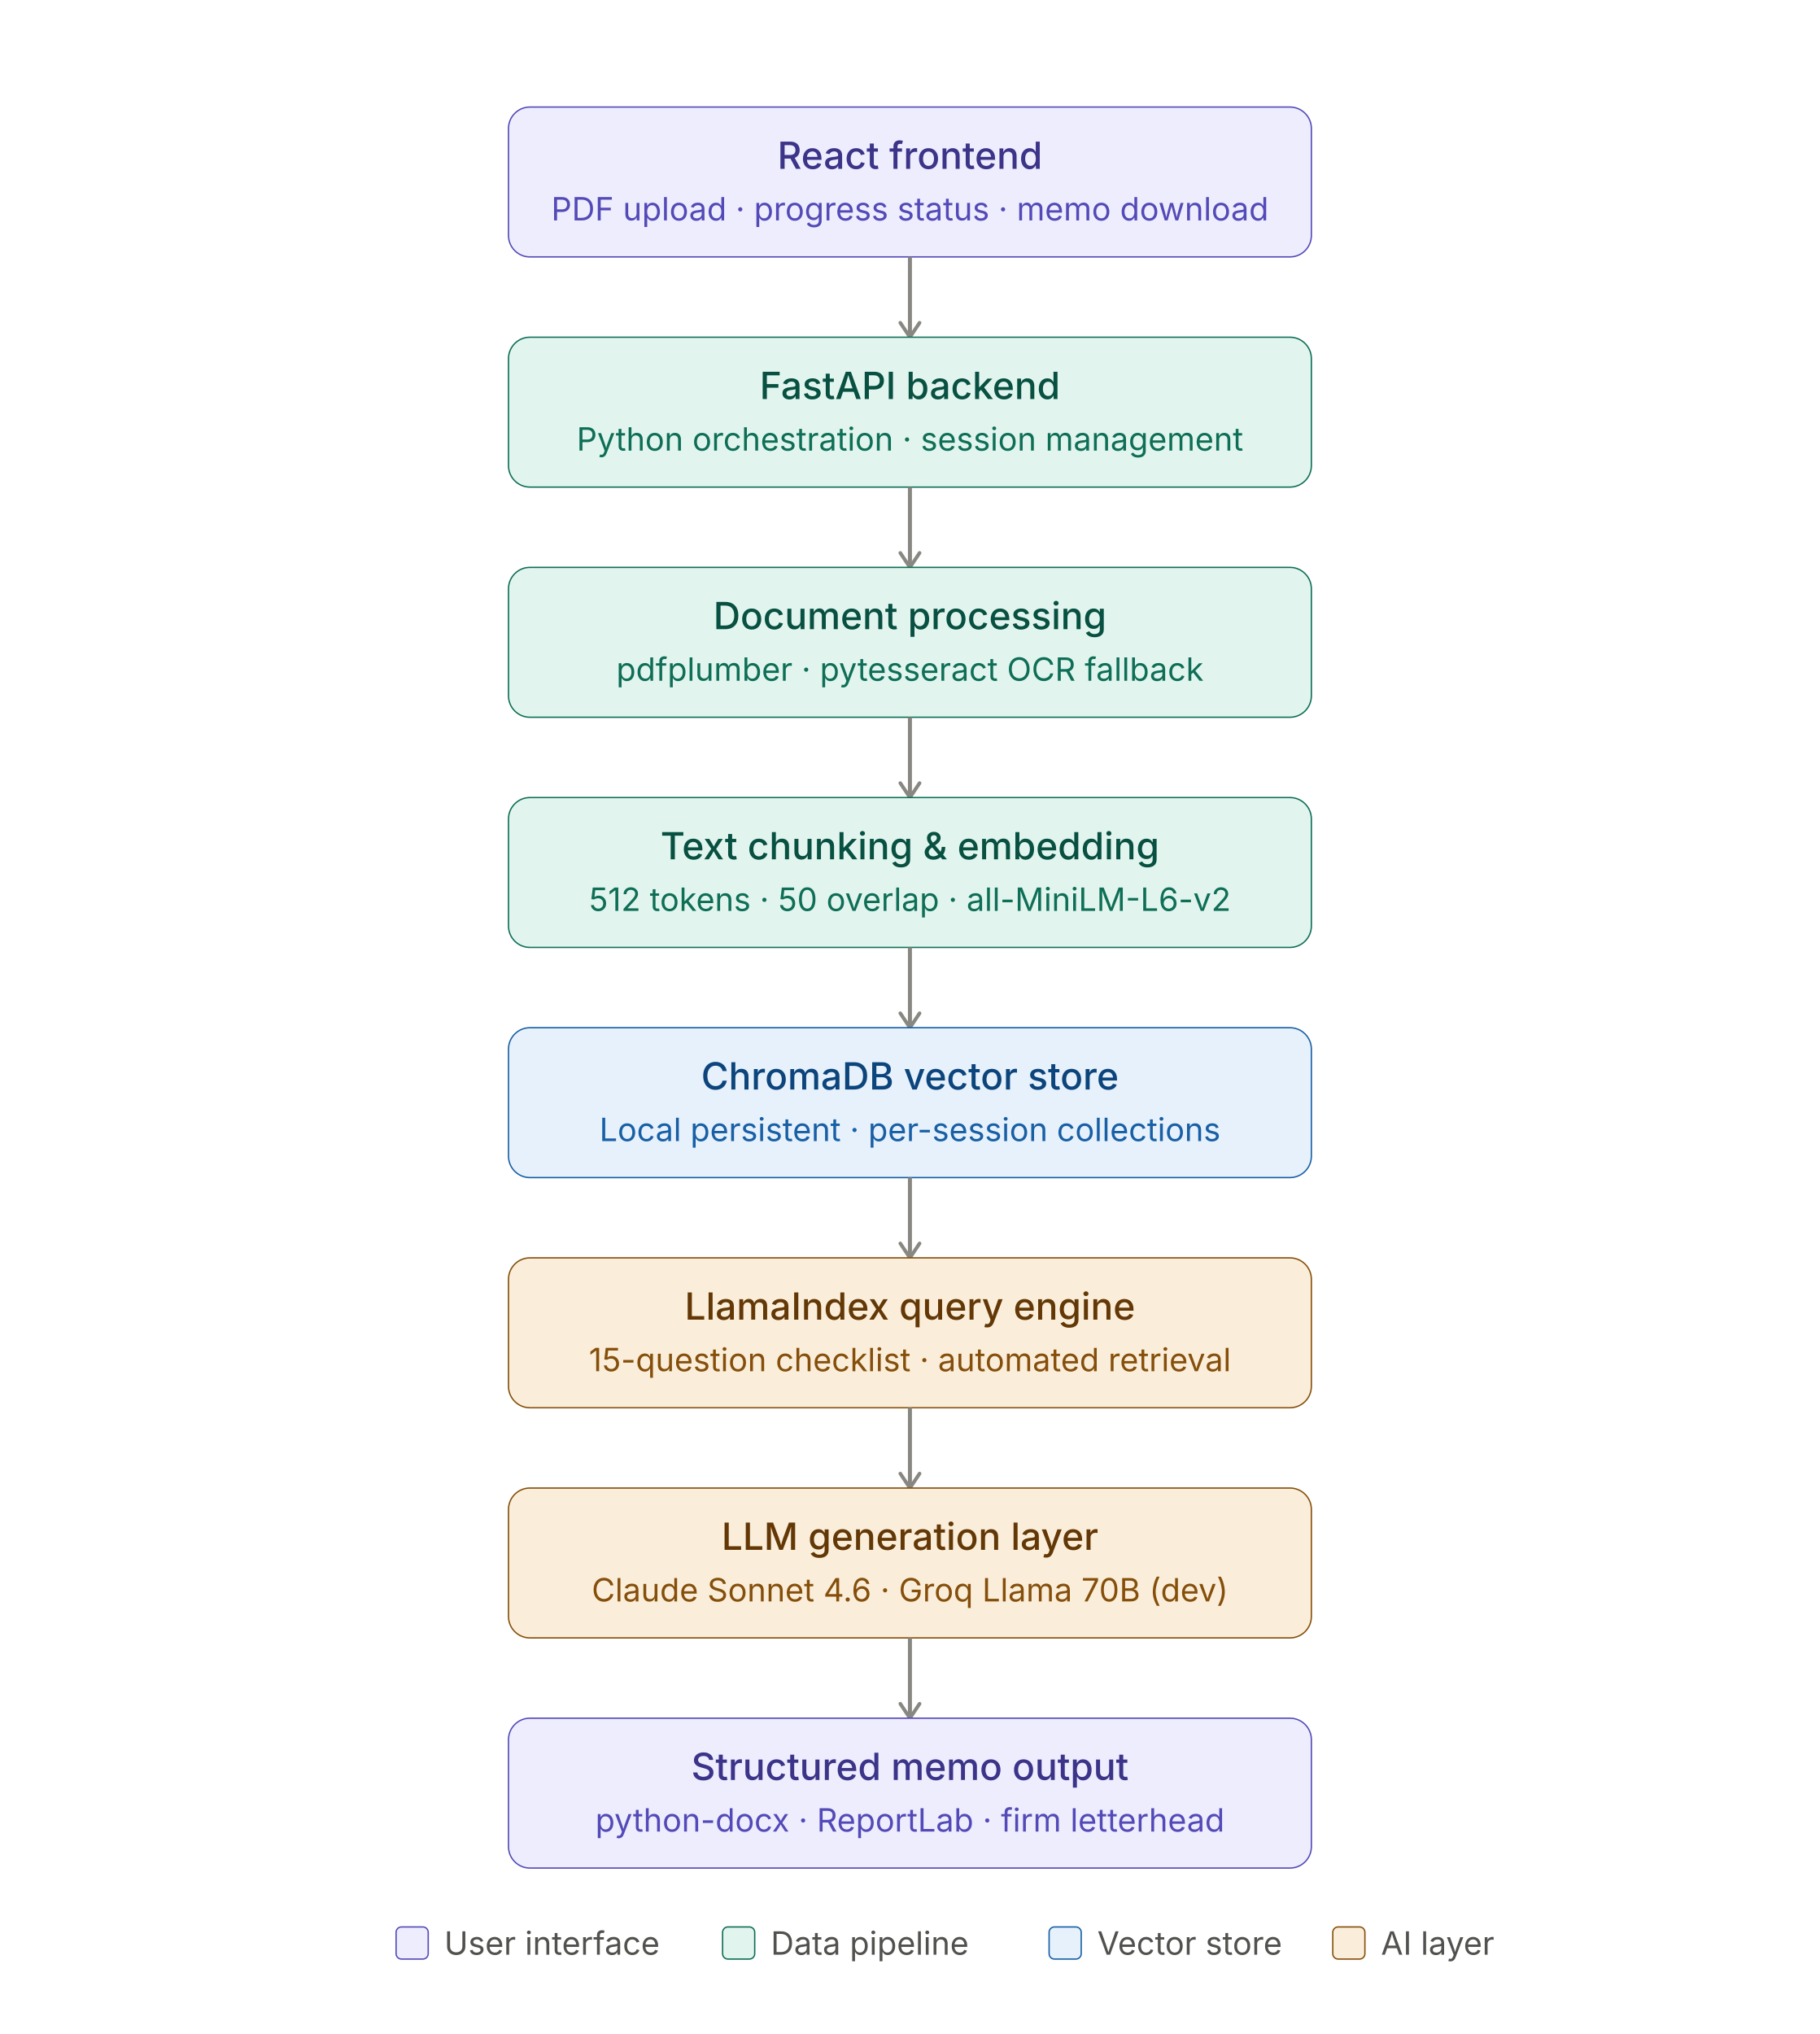
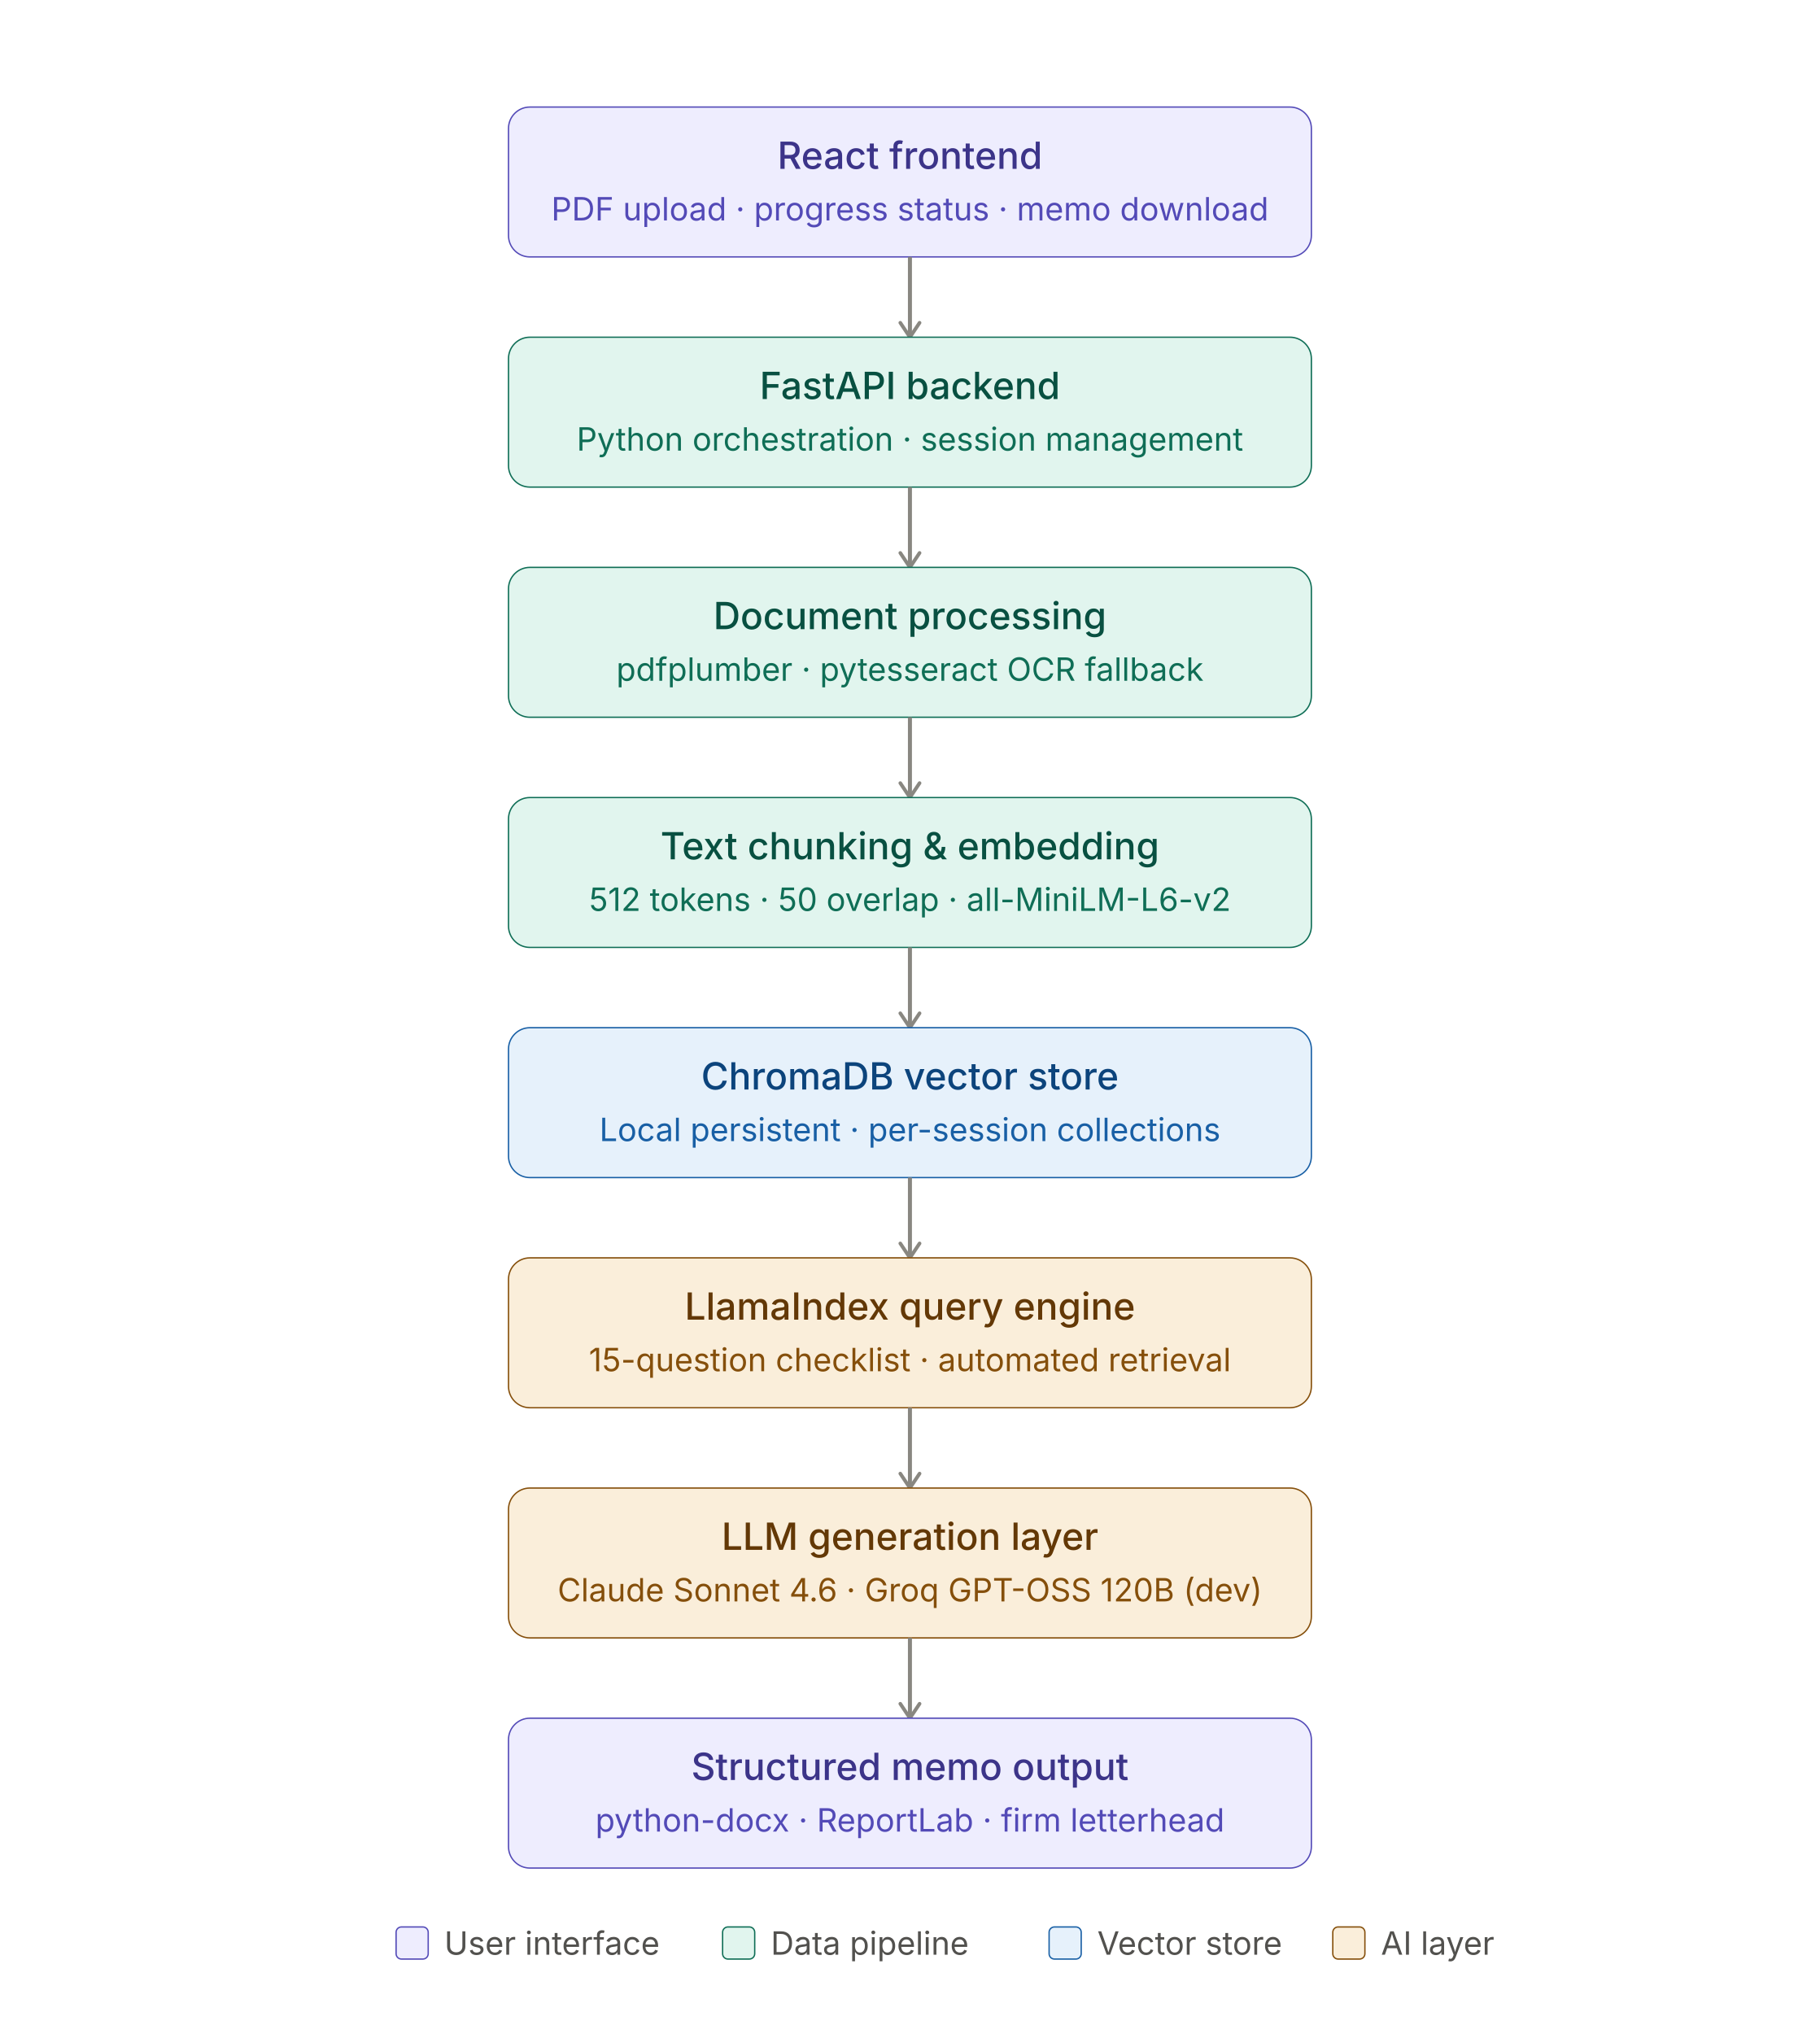
<svg xmlns="http://www.w3.org/2000/svg" width="100%" viewBox="0 0 680 760" role="img" style="">
  <defs>
    <marker id="arrow" viewBox="0 0 10 10" refX="8" refY="5" markerWidth="6" markerHeight="6" orient="auto-start-reverse">
      <path d="M2 1L8 5L2 9" fill="none" stroke="context-stroke" stroke-width="1.5" stroke-linecap="round" stroke-linejoin="round" />
    </marker>
  </defs>
  <g style="fill:rgb(0, 0, 0);stroke:none;color:rgb(11, 11, 11);stroke-width:1px;stroke-linecap:butt;stroke-linejoin:miter;opacity:1;font-family:&quot;Anthropic Sans&quot;, -apple-system, BlinkMacSystemFont, &quot;Segoe UI&quot;, sans-serif;font-size:16px;font-weight:400;text-anchor:start;dominant-baseline:auto">
    <rect x="190" y="40" width="300" height="56" rx="8" stroke-width="0.5" style="fill:rgb(238, 237, 254);stroke:rgb(83, 74, 183);color:rgb(11, 11, 11);stroke-width:0.5px;stroke-linecap:butt;stroke-linejoin:miter;opacity:1;font-family:&quot;Anthropic Sans&quot;, -apple-system, BlinkMacSystemFont, &quot;Segoe UI&quot;, sans-serif;font-size:16px;font-weight:400;text-anchor:start;dominant-baseline:auto" />
    <text x="340" y="58" text-anchor="middle" dominant-baseline="central" style="fill:rgb(60, 52, 137);stroke:none;color:rgb(11, 11, 11);stroke-width:1px;stroke-linecap:butt;stroke-linejoin:miter;opacity:1;font-family:&quot;Anthropic Sans&quot;, -apple-system, BlinkMacSystemFont, &quot;Segoe UI&quot;, sans-serif;font-size:14px;font-weight:500;text-anchor:middle;dominant-baseline:central">React frontend</text>
    <text x="340" y="78" text-anchor="middle" dominant-baseline="central" style="fill:rgb(83, 74, 183);stroke:none;color:rgb(11, 11, 11);stroke-width:1px;stroke-linecap:butt;stroke-linejoin:miter;opacity:1;font-family:&quot;Anthropic Sans&quot;, -apple-system, BlinkMacSystemFont, &quot;Segoe UI&quot;, sans-serif;font-size:12px;font-weight:400;text-anchor:middle;dominant-baseline:central">PDF upload · progress status · memo download</text>
  </g>
  <line x1="340" y1="96" x2="340" y2="126" marker-end="url(#arrow)" style="fill:none;stroke:rgb(137, 135, 129);color:rgb(11, 11, 11);stroke-width:1.5px;stroke-linecap:butt;stroke-linejoin:miter;opacity:1;font-family:&quot;Anthropic Sans&quot;, -apple-system, BlinkMacSystemFont, &quot;Segoe UI&quot;, sans-serif;font-size:16px;font-weight:400;text-anchor:start;dominant-baseline:auto" />
  <g style="fill:rgb(0, 0, 0);stroke:none;color:rgb(11, 11, 11);stroke-width:1px;stroke-linecap:butt;stroke-linejoin:miter;opacity:1;font-family:&quot;Anthropic Sans&quot;, -apple-system, BlinkMacSystemFont, &quot;Segoe UI&quot;, sans-serif;font-size:16px;font-weight:400;text-anchor:start;dominant-baseline:auto">
    <rect x="190" y="126" width="300" height="56" rx="8" stroke-width="0.5" style="fill:rgb(225, 245, 238);stroke:rgb(15, 110, 86);color:rgb(11, 11, 11);stroke-width:0.5px;stroke-linecap:butt;stroke-linejoin:miter;opacity:1;font-family:&quot;Anthropic Sans&quot;, -apple-system, BlinkMacSystemFont, &quot;Segoe UI&quot;, sans-serif;font-size:16px;font-weight:400;text-anchor:start;dominant-baseline:auto" />
    <text x="340" y="144" text-anchor="middle" dominant-baseline="central" style="fill:rgb(8, 80, 65);stroke:none;color:rgb(11, 11, 11);stroke-width:1px;stroke-linecap:butt;stroke-linejoin:miter;opacity:1;font-family:&quot;Anthropic Sans&quot;, -apple-system, BlinkMacSystemFont, &quot;Segoe UI&quot;, sans-serif;font-size:14px;font-weight:500;text-anchor:middle;dominant-baseline:central">FastAPI backend</text>
    <text x="340" y="164" text-anchor="middle" dominant-baseline="central" style="fill:rgb(15, 110, 86);stroke:none;color:rgb(11, 11, 11);stroke-width:1px;stroke-linecap:butt;stroke-linejoin:miter;opacity:1;font-family:&quot;Anthropic Sans&quot;, -apple-system, BlinkMacSystemFont, &quot;Segoe UI&quot;, sans-serif;font-size:12px;font-weight:400;text-anchor:middle;dominant-baseline:central">Python orchestration · session management</text>
  </g>
  <line x1="340" y1="182" x2="340" y2="212" marker-end="url(#arrow)" style="fill:none;stroke:rgb(137, 135, 129);color:rgb(11, 11, 11);stroke-width:1.5px;stroke-linecap:butt;stroke-linejoin:miter;opacity:1;font-family:&quot;Anthropic Sans&quot;, -apple-system, BlinkMacSystemFont, &quot;Segoe UI&quot;, sans-serif;font-size:16px;font-weight:400;text-anchor:start;dominant-baseline:auto" />
  <g style="fill:rgb(0, 0, 0);stroke:none;color:rgb(11, 11, 11);stroke-width:1px;stroke-linecap:butt;stroke-linejoin:miter;opacity:1;font-family:&quot;Anthropic Sans&quot;, -apple-system, BlinkMacSystemFont, &quot;Segoe UI&quot;, sans-serif;font-size:16px;font-weight:400;text-anchor:start;dominant-baseline:auto">
    <rect x="190" y="212" width="300" height="56" rx="8" stroke-width="0.5" style="fill:rgb(225, 245, 238);stroke:rgb(15, 110, 86);color:rgb(11, 11, 11);stroke-width:0.5px;stroke-linecap:butt;stroke-linejoin:miter;opacity:1;font-family:&quot;Anthropic Sans&quot;, -apple-system, BlinkMacSystemFont, &quot;Segoe UI&quot;, sans-serif;font-size:16px;font-weight:400;text-anchor:start;dominant-baseline:auto" />
    <text x="340" y="230" text-anchor="middle" dominant-baseline="central" style="fill:rgb(8, 80, 65);stroke:none;color:rgb(11, 11, 11);stroke-width:1px;stroke-linecap:butt;stroke-linejoin:miter;opacity:1;font-family:&quot;Anthropic Sans&quot;, -apple-system, BlinkMacSystemFont, &quot;Segoe UI&quot;, sans-serif;font-size:14px;font-weight:500;text-anchor:middle;dominant-baseline:central">Document processing</text>
    <text x="340" y="250" text-anchor="middle" dominant-baseline="central" style="fill:rgb(15, 110, 86);stroke:none;color:rgb(11, 11, 11);stroke-width:1px;stroke-linecap:butt;stroke-linejoin:miter;opacity:1;font-family:&quot;Anthropic Sans&quot;, -apple-system, BlinkMacSystemFont, &quot;Segoe UI&quot;, sans-serif;font-size:12px;font-weight:400;text-anchor:middle;dominant-baseline:central">pdfplumber · pytesseract OCR fallback</text>
  </g>
  <line x1="340" y1="268" x2="340" y2="298" marker-end="url(#arrow)" style="fill:none;stroke:rgb(137, 135, 129);color:rgb(11, 11, 11);stroke-width:1.5px;stroke-linecap:butt;stroke-linejoin:miter;opacity:1;font-family:&quot;Anthropic Sans&quot;, -apple-system, BlinkMacSystemFont, &quot;Segoe UI&quot;, sans-serif;font-size:16px;font-weight:400;text-anchor:start;dominant-baseline:auto" />
  <g style="fill:rgb(0, 0, 0);stroke:none;color:rgb(11, 11, 11);stroke-width:1px;stroke-linecap:butt;stroke-linejoin:miter;opacity:1;font-family:&quot;Anthropic Sans&quot;, -apple-system, BlinkMacSystemFont, &quot;Segoe UI&quot;, sans-serif;font-size:16px;font-weight:400;text-anchor:start;dominant-baseline:auto">
    <rect x="190" y="298" width="300" height="56" rx="8" stroke-width="0.5" style="fill:rgb(225, 245, 238);stroke:rgb(15, 110, 86);color:rgb(11, 11, 11);stroke-width:0.5px;stroke-linecap:butt;stroke-linejoin:miter;opacity:1;font-family:&quot;Anthropic Sans&quot;, -apple-system, BlinkMacSystemFont, &quot;Segoe UI&quot;, sans-serif;font-size:16px;font-weight:400;text-anchor:start;dominant-baseline:auto" />
    <text x="340" y="316" text-anchor="middle" dominant-baseline="central" style="fill:rgb(8, 80, 65);stroke:none;color:rgb(11, 11, 11);stroke-width:1px;stroke-linecap:butt;stroke-linejoin:miter;opacity:1;font-family:&quot;Anthropic Sans&quot;, -apple-system, BlinkMacSystemFont, &quot;Segoe UI&quot;, sans-serif;font-size:14px;font-weight:500;text-anchor:middle;dominant-baseline:central">Text chunking &amp; embedding</text>
    <text x="340" y="336" text-anchor="middle" dominant-baseline="central" style="fill:rgb(15, 110, 86);stroke:none;color:rgb(11, 11, 11);stroke-width:1px;stroke-linecap:butt;stroke-linejoin:miter;opacity:1;font-family:&quot;Anthropic Sans&quot;, -apple-system, BlinkMacSystemFont, &quot;Segoe UI&quot;, sans-serif;font-size:12px;font-weight:400;text-anchor:middle;dominant-baseline:central">512 tokens · 50 overlap · all-MiniLM-L6-v2</text>
  </g>
  <line x1="340" y1="354" x2="340" y2="384" marker-end="url(#arrow)" style="fill:none;stroke:rgb(137, 135, 129);color:rgb(11, 11, 11);stroke-width:1.5px;stroke-linecap:butt;stroke-linejoin:miter;opacity:1;font-family:&quot;Anthropic Sans&quot;, -apple-system, BlinkMacSystemFont, &quot;Segoe UI&quot;, sans-serif;font-size:16px;font-weight:400;text-anchor:start;dominant-baseline:auto" />
  <g style="fill:rgb(0, 0, 0);stroke:none;color:rgb(11, 11, 11);stroke-width:1px;stroke-linecap:butt;stroke-linejoin:miter;opacity:1;font-family:&quot;Anthropic Sans&quot;, -apple-system, BlinkMacSystemFont, &quot;Segoe UI&quot;, sans-serif;font-size:16px;font-weight:400;text-anchor:start;dominant-baseline:auto">
    <rect x="190" y="384" width="300" height="56" rx="8" stroke-width="0.5" style="fill:rgb(230, 241, 251);stroke:rgb(24, 95, 165);color:rgb(11, 11, 11);stroke-width:0.5px;stroke-linecap:butt;stroke-linejoin:miter;opacity:1;font-family:&quot;Anthropic Sans&quot;, -apple-system, BlinkMacSystemFont, &quot;Segoe UI&quot;, sans-serif;font-size:16px;font-weight:400;text-anchor:start;dominant-baseline:auto" />
    <text x="340" y="402" text-anchor="middle" dominant-baseline="central" style="fill:rgb(12, 68, 124);stroke:none;color:rgb(11, 11, 11);stroke-width:1px;stroke-linecap:butt;stroke-linejoin:miter;opacity:1;font-family:&quot;Anthropic Sans&quot;, -apple-system, BlinkMacSystemFont, &quot;Segoe UI&quot;, sans-serif;font-size:14px;font-weight:500;text-anchor:middle;dominant-baseline:central">ChromaDB vector store</text>
    <text x="340" y="422" text-anchor="middle" dominant-baseline="central" style="fill:rgb(24, 95, 165);stroke:none;color:rgb(11, 11, 11);stroke-width:1px;stroke-linecap:butt;stroke-linejoin:miter;opacity:1;font-family:&quot;Anthropic Sans&quot;, -apple-system, BlinkMacSystemFont, &quot;Segoe UI&quot;, sans-serif;font-size:12px;font-weight:400;text-anchor:middle;dominant-baseline:central">Local persistent · per-session collections</text>
  </g>
  <line x1="340" y1="440" x2="340" y2="470" marker-end="url(#arrow)" style="fill:none;stroke:rgb(137, 135, 129);color:rgb(11, 11, 11);stroke-width:1.5px;stroke-linecap:butt;stroke-linejoin:miter;opacity:1;font-family:&quot;Anthropic Sans&quot;, -apple-system, BlinkMacSystemFont, &quot;Segoe UI&quot;, sans-serif;font-size:16px;font-weight:400;text-anchor:start;dominant-baseline:auto" />
  <g style="fill:rgb(0, 0, 0);stroke:none;color:rgb(11, 11, 11);stroke-width:1px;stroke-linecap:butt;stroke-linejoin:miter;opacity:1;font-family:&quot;Anthropic Sans&quot;, -apple-system, BlinkMacSystemFont, &quot;Segoe UI&quot;, sans-serif;font-size:16px;font-weight:400;text-anchor:start;dominant-baseline:auto">
    <rect x="190" y="470" width="300" height="56" rx="8" stroke-width="0.5" style="fill:rgb(250, 238, 218);stroke:rgb(133, 79, 11);color:rgb(11, 11, 11);stroke-width:0.5px;stroke-linecap:butt;stroke-linejoin:miter;opacity:1;font-family:&quot;Anthropic Sans&quot;, -apple-system, BlinkMacSystemFont, &quot;Segoe UI&quot;, sans-serif;font-size:16px;font-weight:400;text-anchor:start;dominant-baseline:auto" />
    <text x="340" y="488" text-anchor="middle" dominant-baseline="central" style="fill:rgb(99, 56, 6);stroke:none;color:rgb(11, 11, 11);stroke-width:1px;stroke-linecap:butt;stroke-linejoin:miter;opacity:1;font-family:&quot;Anthropic Sans&quot;, -apple-system, BlinkMacSystemFont, &quot;Segoe UI&quot;, sans-serif;font-size:14px;font-weight:500;text-anchor:middle;dominant-baseline:central">LlamaIndex query engine</text>
    <text x="340" y="508" text-anchor="middle" dominant-baseline="central" style="fill:rgb(133, 79, 11);stroke:none;color:rgb(11, 11, 11);stroke-width:1px;stroke-linecap:butt;stroke-linejoin:miter;opacity:1;font-family:&quot;Anthropic Sans&quot;, -apple-system, BlinkMacSystemFont, &quot;Segoe UI&quot;, sans-serif;font-size:12px;font-weight:400;text-anchor:middle;dominant-baseline:central">15-question checklist · automated retrieval</text>
  </g>
  <line x1="340" y1="526" x2="340" y2="556" marker-end="url(#arrow)" style="fill:none;stroke:rgb(137, 135, 129);color:rgb(11, 11, 11);stroke-width:1.5px;stroke-linecap:butt;stroke-linejoin:miter;opacity:1;font-family:&quot;Anthropic Sans&quot;, -apple-system, BlinkMacSystemFont, &quot;Segoe UI&quot;, sans-serif;font-size:16px;font-weight:400;text-anchor:start;dominant-baseline:auto" />
  <g style="fill:rgb(0, 0, 0);stroke:none;color:rgb(11, 11, 11);stroke-width:1px;stroke-linecap:butt;stroke-linejoin:miter;opacity:1;font-family:&quot;Anthropic Sans&quot;, -apple-system, BlinkMacSystemFont, &quot;Segoe UI&quot;, sans-serif;font-size:16px;font-weight:400;text-anchor:start;dominant-baseline:auto">
    <rect x="190" y="556" width="300" height="56" rx="8" stroke-width="0.5" style="fill:rgb(250, 238, 218);stroke:rgb(133, 79, 11);color:rgb(11, 11, 11);stroke-width:0.5px;stroke-linecap:butt;stroke-linejoin:miter;opacity:1;font-family:&quot;Anthropic Sans&quot;, -apple-system, BlinkMacSystemFont, &quot;Segoe UI&quot;, sans-serif;font-size:16px;font-weight:400;text-anchor:start;dominant-baseline:auto" />
    <text x="340" y="574" text-anchor="middle" dominant-baseline="central" style="fill:rgb(99, 56, 6);stroke:none;color:rgb(11, 11, 11);stroke-width:1px;stroke-linecap:butt;stroke-linejoin:miter;opacity:1;font-family:&quot;Anthropic Sans&quot;, -apple-system, BlinkMacSystemFont, &quot;Segoe UI&quot;, sans-serif;font-size:14px;font-weight:500;text-anchor:middle;dominant-baseline:central">LLM generation layer</text>
-     <text x="340" y="594" text-anchor="middle" dominant-baseline="central" style="fill:rgb(133, 79, 11);stroke:none;color:rgb(11, 11, 11);stroke-width:1px;stroke-linecap:butt;stroke-linejoin:miter;opacity:1;font-family:&quot;Anthropic Sans&quot;, -apple-system, BlinkMacSystemFont, &quot;Segoe UI&quot;, sans-serif;font-size:12px;font-weight:400;text-anchor:middle;dominant-baseline:central">Claude Sonnet 4.6 · Groq Llama 70B (dev)</text>
+     <text x="340" y="594" text-anchor="middle" dominant-baseline="central" style="fill:rgb(133, 79, 11);stroke:none;color:rgb(11, 11, 11);stroke-width:1px;stroke-linecap:butt;stroke-linejoin:miter;opacity:1;font-family:&quot;Anthropic Sans&quot;, -apple-system, BlinkMacSystemFont, &quot;Segoe UI&quot;, sans-serif;font-size:12px;font-weight:400;text-anchor:middle;dominant-baseline:central">Claude Sonnet 4.6 · Groq GPT-OSS 120B (dev)</text>
  </g>
  <line x1="340" y1="612" x2="340" y2="642" marker-end="url(#arrow)" style="fill:none;stroke:rgb(137, 135, 129);color:rgb(11, 11, 11);stroke-width:1.5px;stroke-linecap:butt;stroke-linejoin:miter;opacity:1;font-family:&quot;Anthropic Sans&quot;, -apple-system, BlinkMacSystemFont, &quot;Segoe UI&quot;, sans-serif;font-size:16px;font-weight:400;text-anchor:start;dominant-baseline:auto" />
  <g style="fill:rgb(0, 0, 0);stroke:none;color:rgb(11, 11, 11);stroke-width:1px;stroke-linecap:butt;stroke-linejoin:miter;opacity:1;font-family:&quot;Anthropic Sans&quot;, -apple-system, BlinkMacSystemFont, &quot;Segoe UI&quot;, sans-serif;font-size:16px;font-weight:400;text-anchor:start;dominant-baseline:auto">
    <rect x="190" y="642" width="300" height="56" rx="8" stroke-width="0.5" style="fill:rgb(238, 237, 254);stroke:rgb(83, 74, 183);color:rgb(11, 11, 11);stroke-width:0.5px;stroke-linecap:butt;stroke-linejoin:miter;opacity:1;font-family:&quot;Anthropic Sans&quot;, -apple-system, BlinkMacSystemFont, &quot;Segoe UI&quot;, sans-serif;font-size:16px;font-weight:400;text-anchor:start;dominant-baseline:auto" />
    <text x="340" y="660" text-anchor="middle" dominant-baseline="central" style="fill:rgb(60, 52, 137);stroke:none;color:rgb(11, 11, 11);stroke-width:1px;stroke-linecap:butt;stroke-linejoin:miter;opacity:1;font-family:&quot;Anthropic Sans&quot;, -apple-system, BlinkMacSystemFont, &quot;Segoe UI&quot;, sans-serif;font-size:14px;font-weight:500;text-anchor:middle;dominant-baseline:central">Structured memo output</text>
    <text x="340" y="680" text-anchor="middle" dominant-baseline="central" style="fill:rgb(83, 74, 183);stroke:none;color:rgb(11, 11, 11);stroke-width:1px;stroke-linecap:butt;stroke-linejoin:miter;opacity:1;font-family:&quot;Anthropic Sans&quot;, -apple-system, BlinkMacSystemFont, &quot;Segoe UI&quot;, sans-serif;font-size:12px;font-weight:400;text-anchor:middle;dominant-baseline:central">python-docx · ReportLab · firm letterhead</text>
  </g>
  <g style="fill:rgb(0, 0, 0);stroke:none;color:rgb(11, 11, 11);stroke-width:1px;stroke-linecap:butt;stroke-linejoin:miter;opacity:1;font-family:&quot;Anthropic Sans&quot;, -apple-system, BlinkMacSystemFont, &quot;Segoe UI&quot;, sans-serif;font-size:16px;font-weight:400;text-anchor:start;dominant-baseline:auto">
    <rect x="148" y="720" width="12" height="12" rx="2" stroke-width="0.5" style="fill:rgb(238, 237, 254);stroke:rgb(83, 74, 183);color:rgb(11, 11, 11);stroke-width:0.5px;stroke-linecap:butt;stroke-linejoin:miter;opacity:1;font-family:&quot;Anthropic Sans&quot;, -apple-system, BlinkMacSystemFont, &quot;Segoe UI&quot;, sans-serif;font-size:16px;font-weight:400;text-anchor:start;dominant-baseline:auto" />
  </g>
  <text x="166" y="726" dominant-baseline="central" style="fill:rgb(82, 81, 78);stroke:none;color:rgb(11, 11, 11);stroke-width:1px;stroke-linecap:butt;stroke-linejoin:miter;opacity:1;font-family:&quot;Anthropic Sans&quot;, -apple-system, BlinkMacSystemFont, &quot;Segoe UI&quot;, sans-serif;font-size:12px;font-weight:400;text-anchor:start;dominant-baseline:central">User interface</text>
  <g style="fill:rgb(0, 0, 0);stroke:none;color:rgb(11, 11, 11);stroke-width:1px;stroke-linecap:butt;stroke-linejoin:miter;opacity:1;font-family:&quot;Anthropic Sans&quot;, -apple-system, BlinkMacSystemFont, &quot;Segoe UI&quot;, sans-serif;font-size:16px;font-weight:400;text-anchor:start;dominant-baseline:auto">
    <rect x="270" y="720" width="12" height="12" rx="2" stroke-width="0.5" style="fill:rgb(225, 245, 238);stroke:rgb(15, 110, 86);color:rgb(11, 11, 11);stroke-width:0.5px;stroke-linecap:butt;stroke-linejoin:miter;opacity:1;font-family:&quot;Anthropic Sans&quot;, -apple-system, BlinkMacSystemFont, &quot;Segoe UI&quot;, sans-serif;font-size:16px;font-weight:400;text-anchor:start;dominant-baseline:auto" />
  </g>
  <text x="288" y="726" dominant-baseline="central" style="fill:rgb(82, 81, 78);stroke:none;color:rgb(11, 11, 11);stroke-width:1px;stroke-linecap:butt;stroke-linejoin:miter;opacity:1;font-family:&quot;Anthropic Sans&quot;, -apple-system, BlinkMacSystemFont, &quot;Segoe UI&quot;, sans-serif;font-size:12px;font-weight:400;text-anchor:start;dominant-baseline:central">Data pipeline</text>
  <g style="fill:rgb(0, 0, 0);stroke:none;color:rgb(11, 11, 11);stroke-width:1px;stroke-linecap:butt;stroke-linejoin:miter;opacity:1;font-family:&quot;Anthropic Sans&quot;, -apple-system, BlinkMacSystemFont, &quot;Segoe UI&quot;, sans-serif;font-size:16px;font-weight:400;text-anchor:start;dominant-baseline:auto">
    <rect x="392" y="720" width="12" height="12" rx="2" stroke-width="0.5" style="fill:rgb(230, 241, 251);stroke:rgb(24, 95, 165);color:rgb(11, 11, 11);stroke-width:0.5px;stroke-linecap:butt;stroke-linejoin:miter;opacity:1;font-family:&quot;Anthropic Sans&quot;, -apple-system, BlinkMacSystemFont, &quot;Segoe UI&quot;, sans-serif;font-size:16px;font-weight:400;text-anchor:start;dominant-baseline:auto" />
  </g>
  <text x="410" y="726" dominant-baseline="central" style="fill:rgb(82, 81, 78);stroke:none;color:rgb(11, 11, 11);stroke-width:1px;stroke-linecap:butt;stroke-linejoin:miter;opacity:1;font-family:&quot;Anthropic Sans&quot;, -apple-system, BlinkMacSystemFont, &quot;Segoe UI&quot;, sans-serif;font-size:12px;font-weight:400;text-anchor:start;dominant-baseline:central">Vector store</text>
  <g style="fill:rgb(0, 0, 0);stroke:none;color:rgb(11, 11, 11);stroke-width:1px;stroke-linecap:butt;stroke-linejoin:miter;opacity:1;font-family:&quot;Anthropic Sans&quot;, -apple-system, BlinkMacSystemFont, &quot;Segoe UI&quot;, sans-serif;font-size:16px;font-weight:400;text-anchor:start;dominant-baseline:auto">
    <rect x="498" y="720" width="12" height="12" rx="2" stroke-width="0.5" style="fill:rgb(250, 238, 218);stroke:rgb(133, 79, 11);color:rgb(11, 11, 11);stroke-width:0.5px;stroke-linecap:butt;stroke-linejoin:miter;opacity:1;font-family:&quot;Anthropic Sans&quot;, -apple-system, BlinkMacSystemFont, &quot;Segoe UI&quot;, sans-serif;font-size:16px;font-weight:400;text-anchor:start;dominant-baseline:auto" />
  </g>
  <text x="516" y="726" dominant-baseline="central" style="fill:rgb(82, 81, 78);stroke:none;color:rgb(11, 11, 11);stroke-width:1px;stroke-linecap:butt;stroke-linejoin:miter;opacity:1;font-family:&quot;Anthropic Sans&quot;, -apple-system, BlinkMacSystemFont, &quot;Segoe UI&quot;, sans-serif;font-size:12px;font-weight:400;text-anchor:start;dominant-baseline:central">AI layer</text>
</svg>
